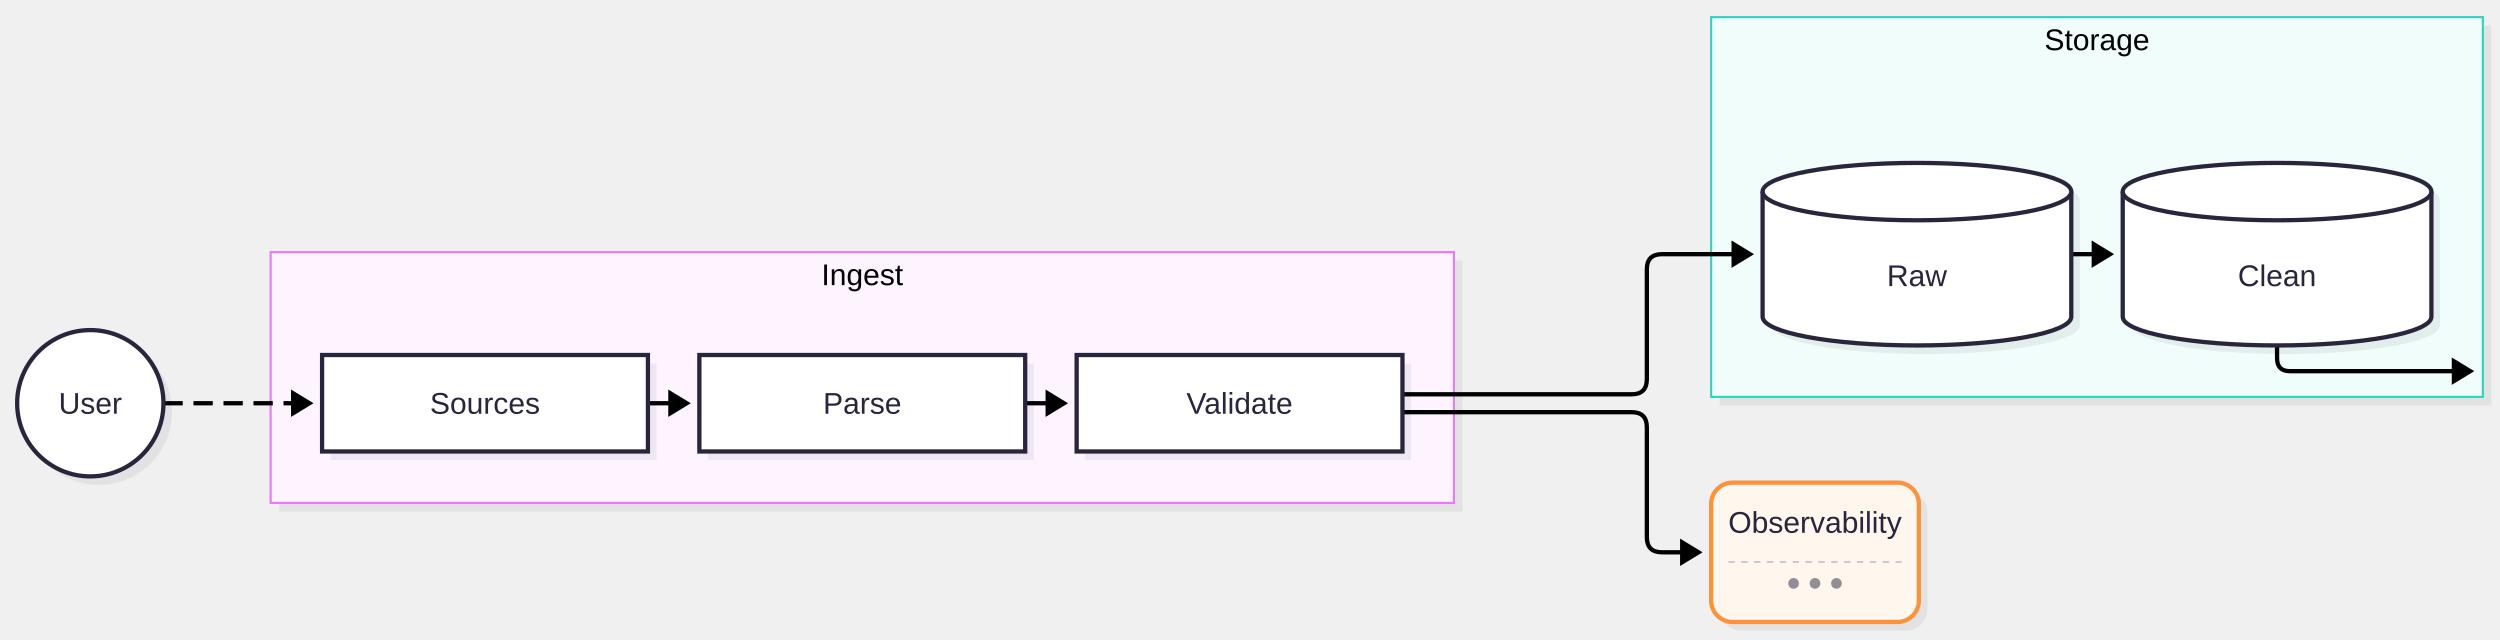
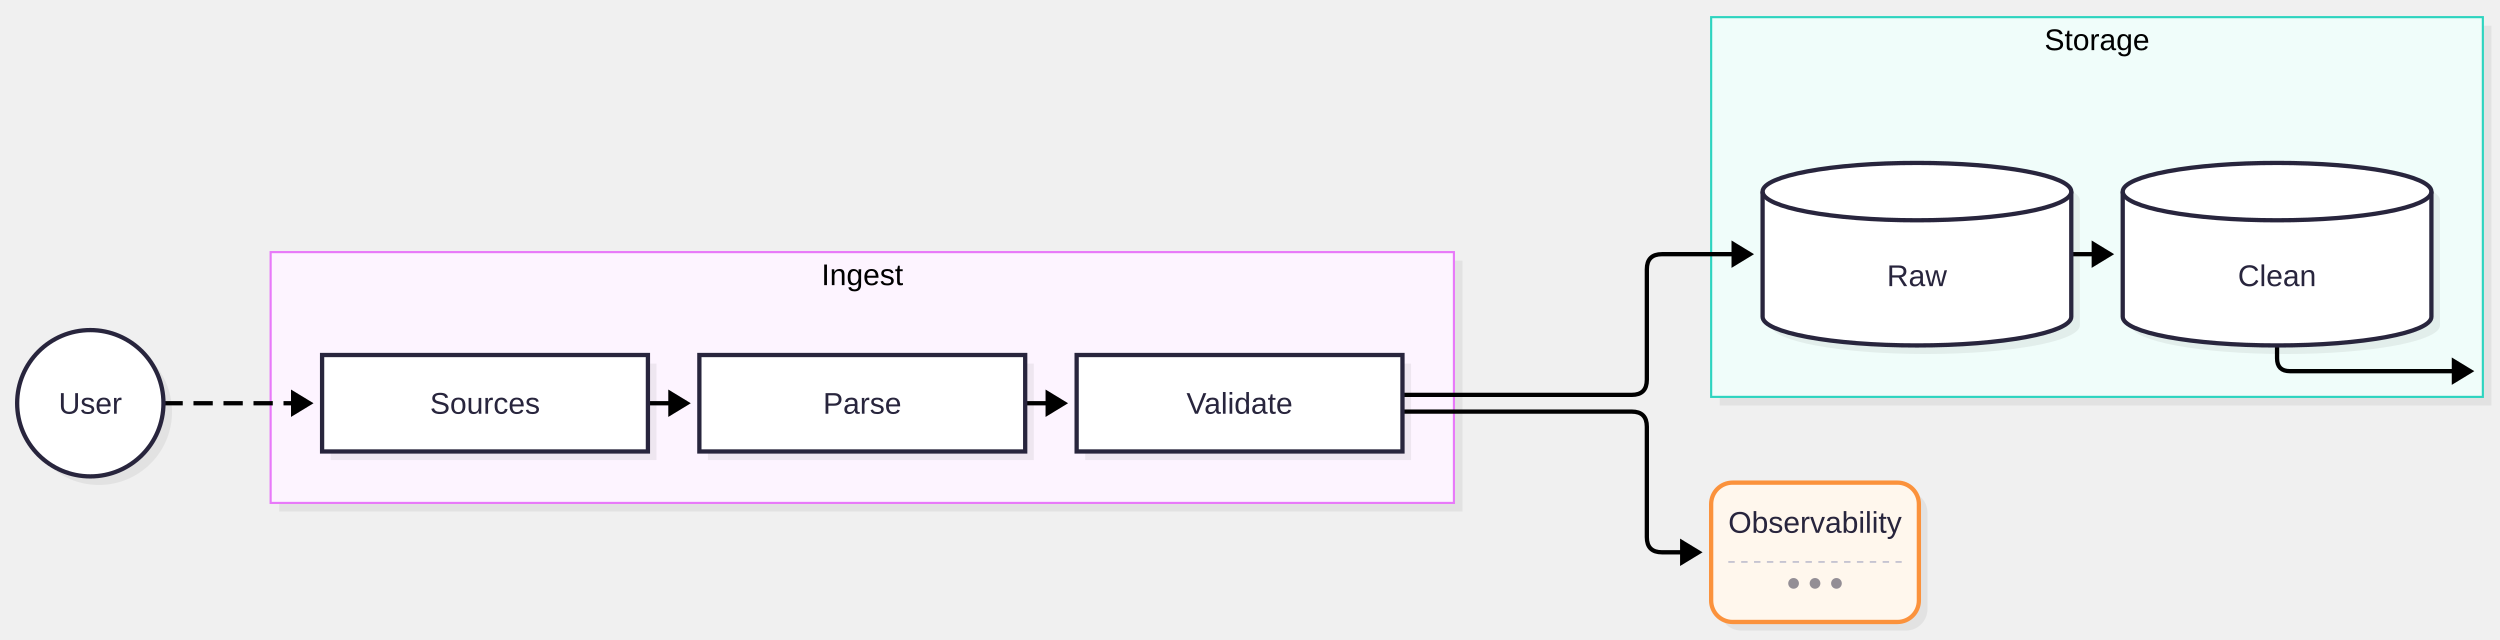
<svg xmlns="http://www.w3.org/2000/svg" id="my-svg" width="100%" class="flowchart" style="max-width: 1166.255px; background-color: white;" viewBox="-8 -8 1166.255 298.149" role="graphics-document document" aria-roledescription="flowchart-v2">
  <style>#my-svg{font-family:"Recursive Variable", arial, sans-serif;font-size:16px;}#my-svg text{font-family:"Recursive Variable", arial, sans-serif;}</style>
  <g>
    <g class="clusters">
      <g id="cluster-ingest" class="cluster">
        <rect class="drop-shadow" x="122.255" y="113.612" width="552" height="117" fill="#000000" stroke="none" opacity="0.06" />
        <rect x="118.255" y="109.612" width="552" height="117" fill="#FDF4FF" stroke="#E879F9" stroke-width="1" />
        <text class="cluster-label" x="394.255" y="125.012" text-anchor="middle" font-size="14" fill="#000000">Ingest</text>
      </g>
      <g id="cluster-store" class="cluster">
        <rect class="drop-shadow" x="794.255" y="4" width="360" height="177.149" fill="#000000" stroke="none" opacity="0.06" />
        <rect x="790.255" y="0" width="360" height="177.149" fill="#F0FDFA" stroke="#2DD4BF" stroke-width="1" />
        <text class="cluster-label" x="970.255" y="15.4" text-anchor="middle" font-size="14" fill="#000000">Storage</text>
      </g>
    </g>
    <g class="edgePaths">
      <g id="L-src-parse-0" class="edgePath">
        <path class="flowchart-link LS-src LE-parse" d="M294.255,180.112L310.255,180.112" fill="none" stroke="#000000" stroke-width="2" />
        <path class="marker" d="M303.755,173.72L314.255,180.112L303.755,186.503Z" fill="#000000" stroke="#000000" stroke-width="0" />
      </g>
      <g id="L-parse-validate-1" class="edgePath">
        <path class="flowchart-link LS-parse LE-validate" d="M470.255,180.112L486.255,180.112" fill="none" stroke="#000000" stroke-width="2" />
        <path class="marker" d="M479.755,173.72L490.255,180.112L479.755,186.503Z" fill="#000000" stroke="#000000" stroke-width="0" />
      </g>
      <g id="L-raw-clean-2" class="edgePath">
        <path class="flowchart-link LS-raw LE-clean" d="M958.255,110.574L974.255,110.574" fill="none" stroke="#000000" stroke-width="2" />
        <path class="marker" d="M967.755,104.183L978.255,110.574L967.755,116.966Z" fill="#000000" stroke="#000000" stroke-width="0" />
      </g>
      <g id="L-user-src-3" class="edgePath">
        <path class="flowchart-link LS-user LE-src" d="M68.255,180.112L134.255,180.112" fill="none" stroke="#000000" stroke-width="2" stroke-dasharray="9 5" />
        <path class="marker" d="M127.755,173.72L138.255,180.112L127.755,186.503Z" fill="#000000" stroke="#000000" stroke-width="0" />
      </g>
      <g id="L-validate-raw-4" class="edgePath">
-         <path class="flowchart-link LS-validate LE-raw" d="M646.255,175.945L753.184,175.945C757.898,175.945,760.255,173.588,760.255,168.874L760.255,117.645C760.255,112.931,762.612,110.574,767.326,110.574L806.255,110.574" fill="none" stroke="#000000" stroke-width="2" />
+         <path class="flowchart-link LS-validate LE-raw" d="M646.255,176.212L753.184,176.212C757.898,176.212,760.255,173.855,760.255,169.14L760.255,117.645C760.255,112.931,762.612,110.574,767.326,110.574L806.255,110.574" fill="none" stroke="#000000" stroke-width="2" />
        <path class="marker" d="M799.755,104.183L810.255,110.574L799.755,116.966Z" fill="#000000" stroke="#000000" stroke-width="0" />
      </g>
      <g id="L-validate-observability-5" class="edgePath">
-         <path class="flowchart-link LS-validate LE-observability" d="M646.255,184.278L753.184,184.278C757.898,184.278,760.255,186.635,760.255,191.349L760.255,242.578C760.255,247.292,762.612,249.649,767.326,249.649L782.255,249.649" fill="none" stroke="#000000" stroke-width="2" />
+         <path class="flowchart-link LS-validate LE-observability" d="M646.255,184.012L753.184,184.012C757.898,184.012,760.255,186.369,760.255,191.083L760.255,242.578C760.255,247.292,762.612,249.649,767.326,249.649L782.255,249.649" fill="none" stroke="#000000" stroke-width="2" />
        <path class="marker" d="M775.755,243.257L786.255,249.649L775.755,256.04Z" fill="#000000" stroke="#000000" stroke-width="0" />
      </g>
      <g id="L-clean-store-6" class="edgePath">
        <path class="flowchart-link LS-clean LE-store" d="M1054.255,153.149L1054.255,159.149C1054.255,163.149,1056.255,165.149,1060.255,165.149L1142.255,165.149" fill="none" stroke="#000000" stroke-width="2" />
        <path class="marker" d="M1135.755,158.757L1146.255,165.149L1135.755,171.54Z" fill="#000000" stroke="#000000" stroke-width="0" />
      </g>
    </g>
    <g class="nodes">
      <g id="flowchart-observability-0" class="node default">
        <rect class="drop-shadow" x="794.255" y="221.149" width="96.906" height="65" rx="10" ry="10" fill="#000000" stroke="none" opacity="0.06" />
        <rect class="basic label-container" x="790.255" y="217.149" width="96.906" height="65" rx="10" ry="10" fill="#FFF7ED" stroke="#FB923C" stroke-width="2" />
        <path class="collapsed-separator" d="M798.255,254.149L879.161,254.149" fill="none" stroke="#BDBCCC" stroke-width="0.75" stroke-dasharray="3 3" />
        <circle class="collapsed-indicator" cx="828.708" cy="264.149" r="2.5" fill="#28253D" stroke="none" opacity="0.5" />
        <circle class="collapsed-indicator" cx="838.708" cy="264.149" r="2.5" fill="#28253D" stroke="none" opacity="0.5" />
        <circle class="collapsed-indicator" cx="848.708" cy="264.149" r="2.5" fill="#28253D" stroke="none" opacity="0.5" />
        <text class="nodeLabel" x="838.708" y="240.549" text-anchor="middle" font-size="14" fill="#28253D">Observability</text>
      </g>
      <g id="flowchart-src-1" class="node default">
        <rect class="drop-shadow" x="146.255" y="161.612" width="152" height="45" fill="#000000" stroke="none" opacity="0.06" />
        <rect class="basic label-container" x="142.255" y="157.612" width="152" height="45" fill="#ffffff" stroke="#28253D" stroke-width="2" />
        <text class="nodeLabel" x="218.255" y="185.012" text-anchor="middle" font-size="14" fill="#28253D">Sources</text>
      </g>
      <g id="flowchart-parse-2" class="node default">
        <rect class="drop-shadow" x="322.255" y="161.612" width="152" height="45" fill="#000000" stroke="none" opacity="0.06" />
        <rect class="basic label-container" x="318.255" y="157.612" width="152" height="45" fill="#ffffff" stroke="#28253D" stroke-width="2" />
        <text class="nodeLabel" x="394.255" y="185.012" text-anchor="middle" font-size="14" fill="#28253D">Parse</text>
      </g>
      <g id="flowchart-validate-3" class="node default">
        <rect class="drop-shadow" x="498.255" y="161.612" width="152" height="45" fill="#000000" stroke="none" opacity="0.06" />
        <rect class="basic label-container" x="494.255" y="157.612" width="152" height="45" fill="#ffffff" stroke="#28253D" stroke-width="2" />
        <text class="nodeLabel" x="570.255" y="185.012" text-anchor="middle" font-size="14" fill="#28253D">Validate</text>
      </g>
      <g id="flowchart-raw-4" class="node default">
        <path class="drop-shadow" d="M818.255,85.383L818.255,143.766C818.255,151.157,850.491,157.149,890.255,157.149C930.02,157.149,962.255,151.157,962.255,143.766L962.255,85.383C962.255,77.992,930.02,72,890.255,72C850.491,72,818.255,77.992,818.255,85.383Z" fill="#000000" stroke="none" opacity="0.06" />
        <path class="basic label-container" d="M814.255,81.383L814.255,139.766C814.255,147.157,846.491,153.149,886.255,153.149C926.02,153.149,958.255,147.157,958.255,139.766L958.255,81.383C958.255,73.992,926.02,68,886.255,68C846.491,68,814.255,73.992,814.255,81.383Z" fill="#ffffff" stroke="#28253D" stroke-width="2" />
        <path d="M814.255,81.383C814.255,88.774,846.491,94.766,886.255,94.766C926.02,94.766,958.255,88.774,958.255,81.383" fill="none" stroke="#28253D" stroke-width="2" />
        <text class="nodeLabel" x="886.255" y="125.474" text-anchor="middle" font-size="14" fill="#28253D">Raw</text>
      </g>
      <g id="flowchart-clean-5" class="node default">
        <path class="drop-shadow" d="M986.255,85.383L986.255,143.766C986.255,151.157,1018.491,157.149,1058.255,157.149C1098.02,157.149,1130.255,151.157,1130.255,143.766L1130.255,85.383C1130.255,77.992,1098.02,72,1058.255,72C1018.491,72,986.255,77.992,986.255,85.383Z" fill="#000000" stroke="none" opacity="0.06" />
        <path class="basic label-container" d="M982.255,81.383L982.255,139.766C982.255,147.157,1014.491,153.149,1054.255,153.149C1094.02,153.149,1126.255,147.157,1126.255,139.766L1126.255,81.383C1126.255,73.992,1094.02,68,1054.255,68C1014.491,68,982.255,73.992,982.255,81.383Z" fill="#ffffff" stroke="#28253D" stroke-width="2" />
        <path d="M982.255,81.383C982.255,88.774,1014.491,94.766,1054.255,94.766C1094.02,94.766,1126.255,88.774,1126.255,81.383" fill="none" stroke="#28253D" stroke-width="2" />
        <text class="nodeLabel" x="1054.255" y="125.474" text-anchor="middle" font-size="14" fill="#28253D">Clean</text>
      </g>
      <g id="flowchart-user-6" class="node default">
        <circle class="drop-shadow" cx="38.128" cy="184.112" r="34.128" fill="#000000" stroke="none" opacity="0.06" />
        <circle class="basic label-container" cx="34.128" cy="180.112" r="34.128" fill="#ffffff" stroke="#28253D" stroke-width="2" />
        <text class="nodeLabel" x="34.128" y="185.012" text-anchor="middle" font-size="14" fill="#28253D">User</text>
      </g>
    </g>
  </g>
</svg>
